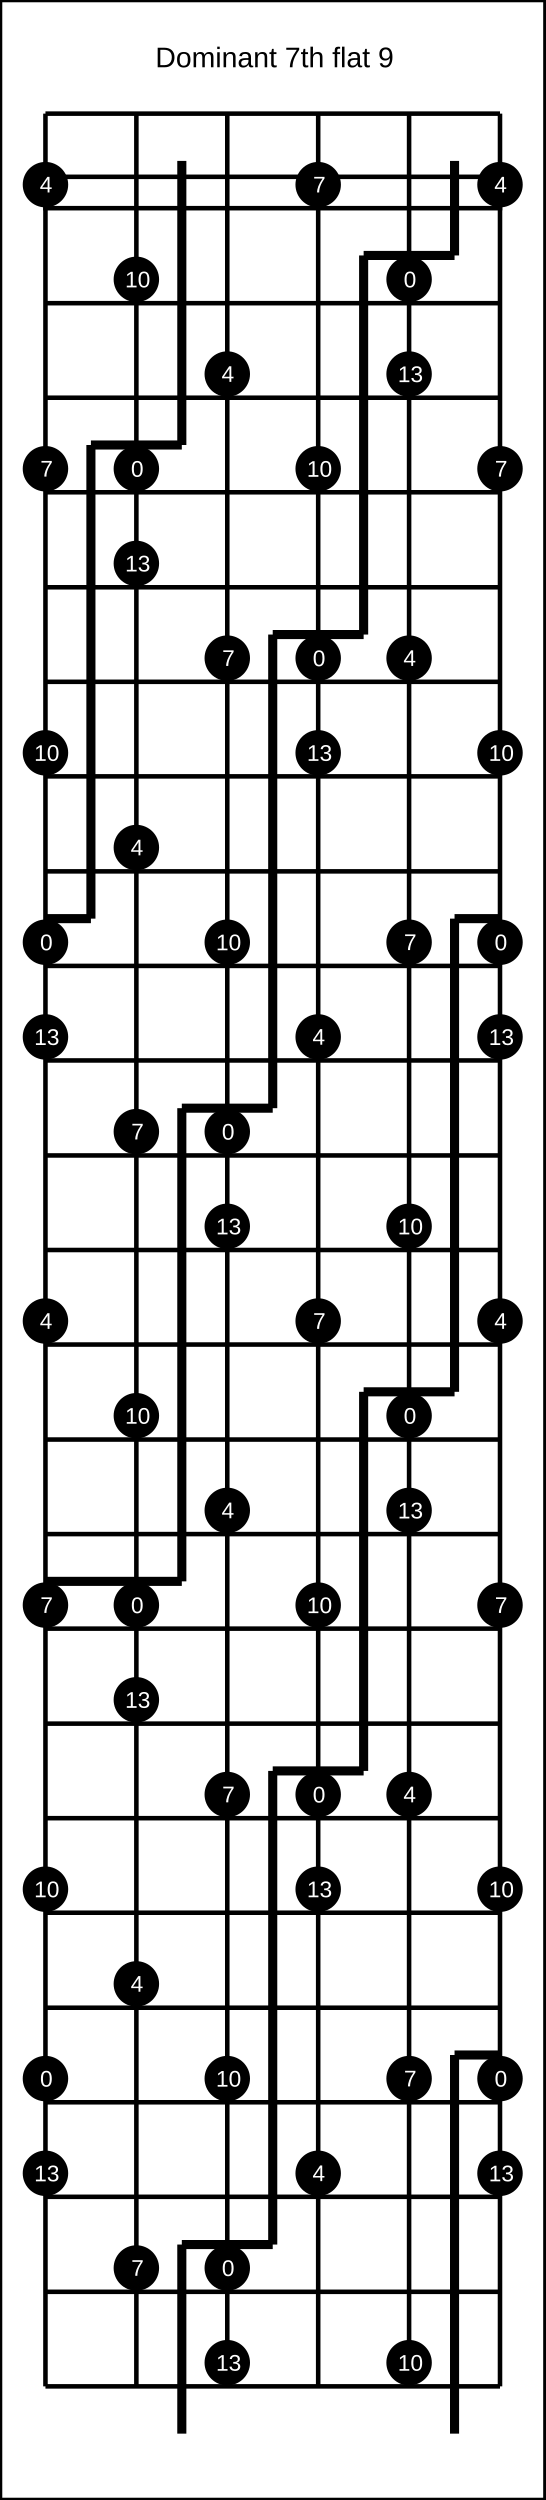
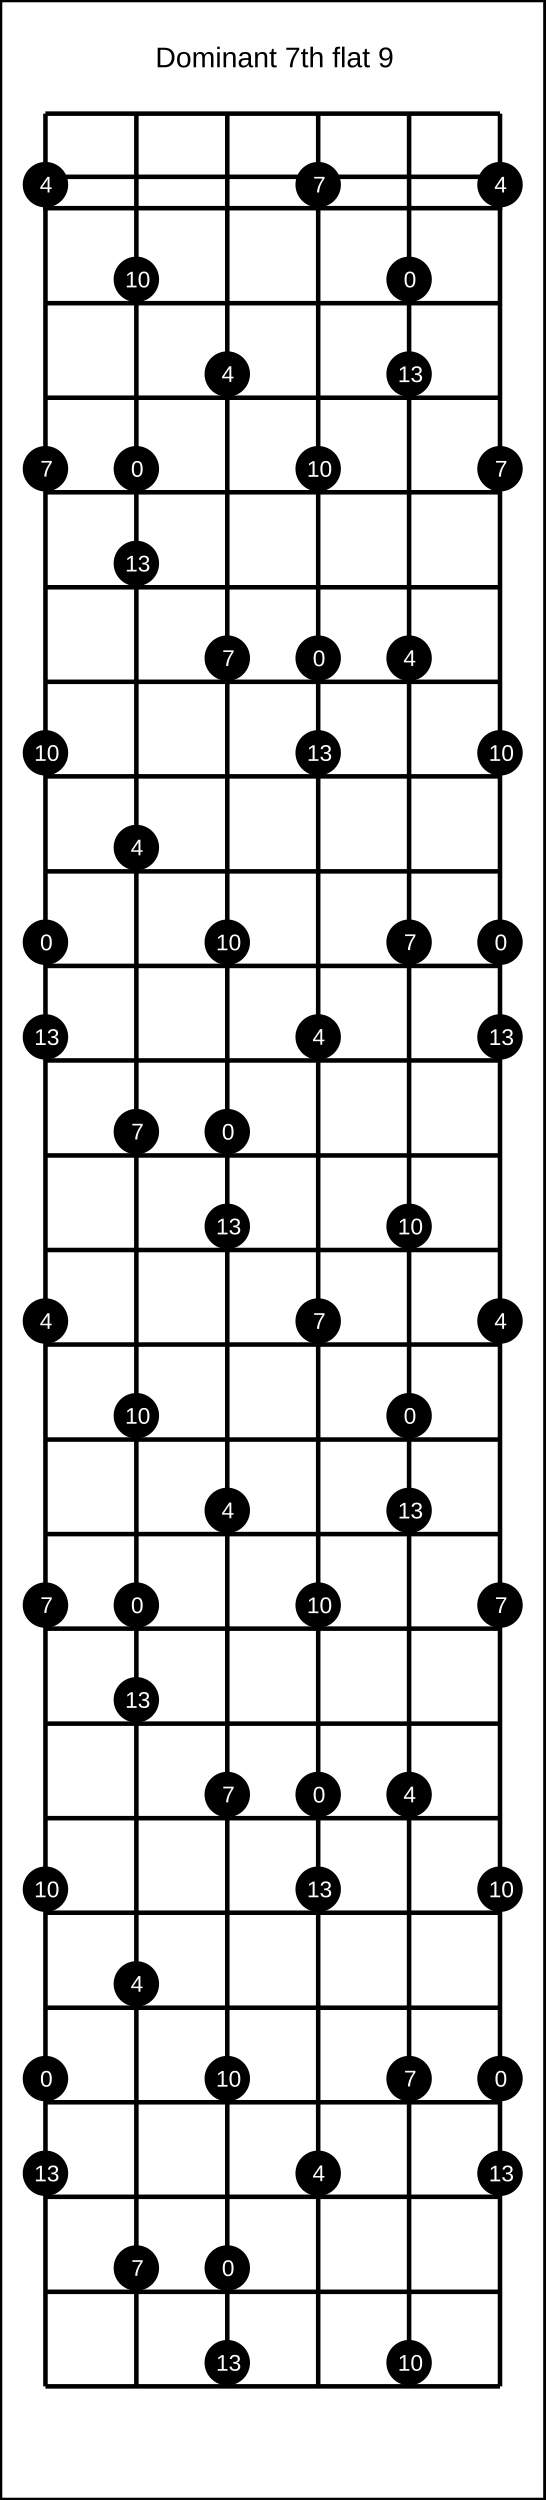
<svg xmlns="http://www.w3.org/2000/svg" xmlns:xlink="http://www.w3.org/1999/xlink" width="240pt" height="1100pt" viewBox="0 0 240 1100" version="1.1">
  <defs>
    <g>
      <symbol overflow="visible" id="glyph0-0">
        <path style="stroke:none;" d="M 1.25 -8.594 L 8.125 -8.594 L 8.125 0 L 1.25 0 Z M 1.719 -8.141 L 1.719 -0.469 L 7.656 -0.469 L 7.656 -8.141 Z M 1.719 -8.141 " />
      </symbol>
      <symbol overflow="visible" id="glyph0-1">
        <path style="stroke:none;" d="M 8.422 -4.391 C 8.422 -3.504 8.25 -2.727 7.906 -2.062 C 7.562 -1.395 7.07 -0.883 6.438 -0.531 C 5.801 -0.176 5.066 0 4.234 0 L 1.031 0 L 1.031 -8.594 L 3.875 -8.594 C 5.332 -8.594 6.453 -8.227 7.234 -7.5 C 8.023 -6.77 8.422 -5.734 8.422 -4.391 Z M 7.25 -4.391 C 7.25 -5.453 6.957 -6.266 6.375 -6.828 C 5.789 -7.391 4.945 -7.672 3.844 -7.672 L 2.188 -7.672 L 2.188 -0.938 L 4.109 -0.938 C 4.734 -0.938 5.285 -1.07 5.766 -1.344 C 6.242 -1.625 6.609 -2.023 6.859 -2.547 C 7.117 -3.066 7.25 -3.68 7.25 -4.391 Z M 7.25 -4.391 " />
      </symbol>
      <symbol overflow="visible" id="glyph0-2">
        <path style="stroke:none;" d="M 6.422 -3.312 C 6.422 -2.156 6.164 -1.289 5.656 -0.719 C 5.156 -0.156 4.422 0.125 3.453 0.125 C 2.484 0.125 1.754 -0.164 1.266 -0.75 C 0.773 -1.344 0.531 -2.195 0.531 -3.312 C 0.531 -5.582 1.516 -6.719 3.484 -6.719 C 4.492 -6.719 5.234 -6.441 5.703 -5.891 C 6.18 -5.336 6.422 -4.477 6.422 -3.312 Z M 5.281 -3.312 C 5.281 -4.219 5.145 -4.879 4.875 -5.297 C 4.602 -5.711 4.145 -5.922 3.5 -5.922 C 2.863 -5.922 2.398 -5.707 2.109 -5.281 C 1.816 -4.863 1.672 -4.207 1.672 -3.312 C 1.672 -2.438 1.812 -1.781 2.094 -1.344 C 2.383 -0.906 2.832 -0.688 3.438 -0.688 C 4.094 -0.688 4.562 -0.895 4.844 -1.312 C 5.133 -1.738 5.281 -2.406 5.281 -3.312 Z M 5.281 -3.312 " />
      </symbol>
      <symbol overflow="visible" id="glyph0-3">
        <path style="stroke:none;" d="M 4.688 0 L 4.688 -4.188 C 4.688 -4.82 4.598 -5.258 4.422 -5.5 C 4.242 -5.75 3.93 -5.875 3.484 -5.875 C 3.016 -5.875 2.641 -5.691 2.359 -5.328 C 2.086 -4.973 1.953 -4.473 1.953 -3.828 L 1.953 0 L 0.859 0 L 0.859 -5.188 C 0.859 -5.957 0.848 -6.43 0.828 -6.609 L 1.875 -6.609 C 1.875 -6.586 1.875 -6.531 1.875 -6.438 C 1.883 -6.352 1.891 -6.25 1.891 -6.125 C 1.898 -6.008 1.91 -5.789 1.922 -5.469 L 1.938 -5.469 C 2.164 -5.938 2.43 -6.258 2.734 -6.438 C 3.047 -6.625 3.422 -6.719 3.859 -6.719 C 4.359 -6.719 4.754 -6.617 5.047 -6.422 C 5.336 -6.223 5.539 -5.906 5.656 -5.469 L 5.672 -5.469 C 5.898 -5.914 6.176 -6.234 6.5 -6.422 C 6.82 -6.617 7.211 -6.719 7.672 -6.719 C 8.336 -6.719 8.82 -6.535 9.125 -6.172 C 9.438 -5.816 9.594 -5.227 9.594 -4.406 L 9.594 0 L 8.5 0 L 8.5 -4.188 C 8.5 -4.82 8.41 -5.258 8.234 -5.5 C 8.066 -5.75 7.754 -5.875 7.297 -5.875 C 6.816 -5.875 6.441 -5.695 6.172 -5.344 C 5.91 -4.988 5.781 -4.484 5.781 -3.828 L 5.781 0 Z M 4.688 0 " />
      </symbol>
      <symbol overflow="visible" id="glyph0-4">
        <path style="stroke:none;" d="M 0.844 -8.016 L 0.844 -9.062 L 1.938 -9.062 L 1.938 -8.016 Z M 0.844 0 L 0.844 -6.609 L 1.938 -6.609 L 1.938 0 Z M 0.844 0 " />
      </symbol>
      <symbol overflow="visible" id="glyph0-5">
        <path style="stroke:none;" d="M 5.031 0 L 5.031 -4.188 C 5.031 -4.625 4.988 -4.961 4.906 -5.203 C 4.82 -5.441 4.688 -5.613 4.5 -5.719 C 4.312 -5.82 4.035 -5.875 3.672 -5.875 C 3.141 -5.875 2.723 -5.691 2.422 -5.328 C 2.117 -4.973 1.969 -4.473 1.969 -3.828 L 1.969 0 L 0.859 0 L 0.859 -5.188 C 0.859 -5.957 0.848 -6.43 0.828 -6.609 L 1.875 -6.609 C 1.875 -6.586 1.875 -6.531 1.875 -6.438 C 1.883 -6.352 1.891 -6.25 1.891 -6.125 C 1.898 -6.008 1.91 -5.789 1.922 -5.469 L 1.938 -5.469 C 2.188 -5.926 2.477 -6.25 2.812 -6.438 C 3.145 -6.625 3.555 -6.719 4.047 -6.719 C 4.773 -6.719 5.305 -6.535 5.641 -6.172 C 5.973 -5.816 6.141 -5.227 6.141 -4.406 L 6.141 0 Z M 5.031 0 " />
      </symbol>
      <symbol overflow="visible" id="glyph0-6">
        <path style="stroke:none;" d="M 2.531 0.125 C 1.863 0.125 1.363 -0.047 1.031 -0.391 C 0.695 -0.742 0.531 -1.227 0.531 -1.844 C 0.531 -2.531 0.754 -3.055 1.203 -3.422 C 1.648 -3.785 2.375 -3.977 3.375 -4 L 4.859 -4.031 L 4.859 -4.391 C 4.859 -4.922 4.742 -5.301 4.516 -5.531 C 4.297 -5.77 3.941 -5.891 3.453 -5.891 C 2.953 -5.891 2.586 -5.805 2.359 -5.641 C 2.141 -5.473 2.008 -5.207 1.969 -4.844 L 0.828 -4.938 C 1.016 -6.125 1.895 -6.719 3.469 -6.719 C 4.301 -6.719 4.926 -6.523 5.344 -6.141 C 5.758 -5.766 5.969 -5.219 5.969 -4.5 L 5.969 -1.656 C 5.969 -1.332 6.008 -1.086 6.094 -0.922 C 6.188 -0.754 6.352 -0.672 6.594 -0.672 C 6.695 -0.672 6.816 -0.688 6.953 -0.719 L 6.953 -0.031 C 6.672 0.031 6.391 0.062 6.109 0.062 C 5.703 0.062 5.406 -0.039 5.219 -0.25 C 5.031 -0.469 4.926 -0.805 4.906 -1.266 L 4.859 -1.266 C 4.578 -0.754 4.25 -0.395 3.875 -0.188 C 3.508 0.02 3.062 0.125 2.531 0.125 Z M 2.781 -0.703 C 3.176 -0.703 3.531 -0.789 3.844 -0.969 C 4.164 -1.156 4.414 -1.406 4.594 -1.719 C 4.77 -2.039 4.859 -2.375 4.859 -2.719 L 4.859 -3.266 L 3.656 -3.234 C 3.145 -3.223 2.754 -3.172 2.484 -3.078 C 2.223 -2.984 2.02 -2.832 1.875 -2.625 C 1.727 -2.414 1.656 -2.148 1.656 -1.828 C 1.656 -1.461 1.75 -1.18 1.938 -0.984 C 2.133 -0.797 2.414 -0.703 2.781 -0.703 Z M 2.781 -0.703 " />
      </symbol>
      <symbol overflow="visible" id="glyph0-7">
        <path style="stroke:none;" d="M 3.375 -0.047 C 3.02 0.047 2.648 0.094 2.266 0.094 C 1.391 0.094 0.953 -0.398 0.953 -1.391 L 0.953 -5.797 L 0.188 -5.797 L 0.188 -6.609 L 1 -6.609 L 1.312 -8.078 L 2.047 -8.078 L 2.047 -6.609 L 3.266 -6.609 L 3.266 -5.797 L 2.047 -5.797 L 2.047 -1.641 C 2.047 -1.316 2.098 -1.094 2.203 -0.969 C 2.305 -0.844 2.488 -0.781 2.75 -0.781 C 2.895 -0.781 3.102 -0.805 3.375 -0.859 Z M 3.375 -0.047 " />
      </symbol>
      <symbol overflow="visible" id="glyph0-8">
        <path style="stroke:none;" d="" />
      </symbol>
      <symbol overflow="visible" id="glyph0-9">
        <path style="stroke:none;" d="M 6.328 -7.703 C 5.441 -6.359 4.816 -5.305 4.453 -4.547 C 4.098 -3.785 3.828 -3.035 3.641 -2.297 C 3.461 -1.555 3.375 -0.789 3.375 0 L 2.234 0 C 2.234 -1.094 2.461 -2.25 2.922 -3.469 C 3.391 -4.688 4.172 -6.086 5.266 -7.672 L 0.641 -7.672 L 0.641 -8.594 L 6.328 -8.594 Z M 6.328 -7.703 " />
      </symbol>
      <symbol overflow="visible" id="glyph0-10">
        <path style="stroke:none;" d="M 1.938 -5.469 C 2.164 -5.906 2.445 -6.223 2.781 -6.422 C 3.113 -6.617 3.535 -6.719 4.047 -6.719 C 4.766 -6.719 5.289 -6.539 5.625 -6.188 C 5.969 -5.832 6.141 -5.238 6.141 -4.406 L 6.141 0 L 5.031 0 L 5.031 -4.188 C 5.031 -4.656 4.988 -5 4.906 -5.219 C 4.82 -5.445 4.68 -5.613 4.484 -5.719 C 4.285 -5.82 4.016 -5.875 3.672 -5.875 C 3.16 -5.875 2.75 -5.691 2.438 -5.328 C 2.125 -4.973 1.969 -4.492 1.969 -3.891 L 1.969 0 L 0.859 0 L 0.859 -9.062 L 1.969 -9.062 L 1.969 -6.703 C 1.969 -6.453 1.957 -6.191 1.938 -5.922 C 1.926 -5.66 1.922 -5.508 1.922 -5.469 Z M 1.938 -5.469 " />
      </symbol>
      <symbol overflow="visible" id="glyph0-11">
        <path style="stroke:none;" d="M 2.203 -5.797 L 2.203 0 L 1.109 0 L 1.109 -5.797 L 0.172 -5.797 L 0.172 -6.609 L 1.109 -6.609 L 1.109 -7.344 C 1.109 -7.945 1.238 -8.379 1.5 -8.641 C 1.758 -8.91 2.164 -9.047 2.719 -9.047 C 3.02 -9.047 3.273 -9.02 3.484 -8.969 L 3.484 -8.141 C 3.305 -8.172 3.145 -8.188 3 -8.188 C 2.719 -8.188 2.516 -8.113 2.391 -7.969 C 2.266 -7.82 2.203 -7.566 2.203 -7.203 L 2.203 -6.609 L 3.484 -6.609 L 3.484 -5.797 Z M 2.203 -5.797 " />
      </symbol>
      <symbol overflow="visible" id="glyph0-12">
        <path style="stroke:none;" d="M 0.844 0 L 0.844 -9.062 L 1.938 -9.062 L 1.938 0 Z M 0.844 0 " />
      </symbol>
      <symbol overflow="visible" id="glyph0-13">
        <path style="stroke:none;" d="M 6.359 -4.469 C 6.359 -3 6.086 -1.863 5.547 -1.062 C 5.016 -0.27 4.25 0.125 3.25 0.125 C 2.57 0.125 2.031 -0.016 1.625 -0.297 C 1.227 -0.578 0.941 -1.035 0.766 -1.672 L 1.812 -1.844 C 2.031 -1.125 2.516 -0.766 3.266 -0.766 C 3.898 -0.766 4.391 -1.055 4.734 -1.641 C 5.078 -2.223 5.258 -3.062 5.281 -4.156 C 5.113 -3.781 4.832 -3.484 4.438 -3.266 C 4.039 -3.047 3.609 -2.938 3.141 -2.938 C 2.367 -2.938 1.75 -3.195 1.281 -3.719 C 0.82 -4.25 0.594 -4.953 0.594 -5.828 C 0.594 -6.734 0.844 -7.441 1.344 -7.953 C 1.844 -8.473 2.547 -8.734 3.453 -8.734 C 4.41 -8.734 5.133 -8.379 5.625 -7.672 C 6.113 -6.961 6.359 -5.895 6.359 -4.469 Z M 5.156 -5.531 C 5.156 -6.227 5 -6.785 4.688 -7.203 C 4.375 -7.629 3.945 -7.844 3.406 -7.844 C 2.883 -7.844 2.469 -7.66 2.156 -7.297 C 1.852 -6.93 1.703 -6.441 1.703 -5.828 C 1.703 -5.203 1.852 -4.707 2.156 -4.344 C 2.469 -3.977 2.883 -3.797 3.406 -3.797 C 3.719 -3.797 4.008 -3.867 4.281 -4.016 C 4.551 -4.16 4.766 -4.363 4.922 -4.625 C 5.078 -4.895 5.156 -5.195 5.156 -5.531 Z M 5.156 -5.531 " />
      </symbol>
      <symbol overflow="visible" id="glyph1-0">
        <path style="stroke:none;" d="M 1 -6.875 L 6.5 -6.875 L 6.5 0 L 1 0 Z M 1.375 -6.516 L 1.375 -0.375 L 6.125 -0.375 L 6.125 -6.516 Z M 1.375 -6.516 " />
      </symbol>
      <symbol overflow="visible" id="glyph1-1">
        <path style="stroke:none;" d="M 5.172 -3.438 C 5.172 -2.289 4.969 -1.414 4.562 -0.812 C 4.156 -0.207 3.555 0.094 2.766 0.094 C 1.973 0.094 1.379 -0.203 0.984 -0.797 C 0.586 -1.398 0.391 -2.281 0.391 -3.438 C 0.391 -4.625 0.582 -5.508 0.969 -6.094 C 1.352 -6.688 1.961 -6.984 2.797 -6.984 C 3.609 -6.984 4.207 -6.688 4.594 -6.094 C 4.977 -5.5 5.172 -4.613 5.172 -3.438 Z M 4.281 -3.438 C 4.281 -4.438 4.164 -5.156 3.938 -5.594 C 3.707 -6.039 3.328 -6.266 2.797 -6.266 C 2.254 -6.266 1.863 -6.047 1.625 -5.609 C 1.395 -5.172 1.281 -4.445 1.281 -3.438 C 1.281 -2.469 1.398 -1.754 1.641 -1.297 C 1.879 -0.848 2.258 -0.625 2.781 -0.625 C 3.301 -0.625 3.68 -0.852 3.922 -1.312 C 4.16 -1.77 4.281 -2.477 4.281 -3.438 Z M 4.281 -3.438 " />
      </symbol>
      <symbol overflow="visible" id="glyph1-2">
        <path style="stroke:none;" d="M 4.297 -1.562 L 4.297 0 L 3.469 0 L 3.469 -1.562 L 0.234 -1.562 L 0.234 -2.234 L 3.375 -6.875 L 4.297 -6.875 L 4.297 -2.25 L 5.266 -2.25 L 5.266 -1.562 Z M 3.469 -5.891 C 3.469 -5.867 3.422 -5.781 3.328 -5.625 C 3.242 -5.477 3.18 -5.375 3.141 -5.312 L 1.375 -2.703 L 1.125 -2.344 L 1.047 -2.25 L 3.469 -2.25 Z M 3.469 -5.891 " />
      </symbol>
      <symbol overflow="visible" id="glyph1-3">
        <path style="stroke:none;" d="M 5.062 -6.172 C 4.352 -5.098 3.852 -4.254 3.562 -3.641 C 3.281 -3.035 3.066 -2.438 2.922 -1.844 C 2.773 -1.25 2.703 -0.633 2.703 0 L 1.781 0 C 1.781 -0.875 1.969 -1.797 2.344 -2.766 C 2.719 -3.742 3.336 -4.867 4.203 -6.141 L 0.516 -6.141 L 0.516 -6.875 L 5.062 -6.875 Z M 5.062 -6.172 " />
      </symbol>
      <symbol overflow="visible" id="glyph1-4">
        <path style="stroke:none;" d="M 0.766 0 L 0.766 -0.75 L 2.516 -0.75 L 2.516 -6.047 L 0.969 -4.938 L 0.969 -5.766 L 2.594 -6.875 L 3.406 -6.875 L 3.406 -0.75 L 5.078 -0.75 L 5.078 0 Z M 0.766 0 " />
      </symbol>
      <symbol overflow="visible" id="glyph1-5">
        <path style="stroke:none;" d="M 5.125 -1.906 C 5.125 -1.27 4.922 -0.773 4.516 -0.422 C 4.109 -0.078 3.531 0.094 2.781 0.094 C 2.094 0.094 1.539 -0.062 1.125 -0.375 C 0.707 -0.688 0.457 -1.148 0.375 -1.766 L 1.297 -1.844 C 1.41 -1.031 1.906 -0.625 2.781 -0.625 C 3.227 -0.625 3.578 -0.734 3.828 -0.953 C 4.078 -1.172 4.203 -1.492 4.203 -1.922 C 4.203 -2.297 4.055 -2.586 3.766 -2.797 C 3.484 -3.016 3.07 -3.125 2.531 -3.125 L 2.031 -3.125 L 2.031 -3.875 L 2.516 -3.875 C 2.992 -3.875 3.363 -3.977 3.625 -4.188 C 3.895 -4.406 4.031 -4.695 4.031 -5.062 C 4.031 -5.438 3.922 -5.727 3.703 -5.938 C 3.484 -6.156 3.16 -6.266 2.734 -6.266 C 2.348 -6.266 2.035 -6.164 1.797 -5.969 C 1.555 -5.77 1.414 -5.488 1.375 -5.125 L 0.5 -5.188 C 0.562 -5.75 0.789 -6.188 1.188 -6.5 C 1.594 -6.82 2.113 -6.984 2.75 -6.984 C 3.438 -6.984 3.973 -6.82 4.359 -6.5 C 4.742 -6.176 4.938 -5.727 4.938 -5.156 C 4.938 -4.719 4.812 -4.359 4.562 -4.078 C 4.312 -3.805 3.953 -3.625 3.484 -3.531 L 3.484 -3.516 C 4.004 -3.453 4.406 -3.273 4.688 -2.984 C 4.977 -2.703 5.125 -2.344 5.125 -1.906 Z M 5.125 -1.906 " />
      </symbol>
    </g>
  </defs>
-   <g id="surface76">
+   <g id="surface91">
    <path style="fill:none;stroke-width:0.01;stroke-linecap:butt;stroke-linejoin:miter;stroke:rgb(0%,0%,0%);stroke-opacity:1;stroke-miterlimit:10;" d="M 0 0 L 1.2 0 L 1.2 5.5 L 0 5.5 Z M 0 0 " transform="matrix(200,0,0,200,0,0)" />
    <g style="fill:rgb(0%,0%,0%);fill-opacity:1;">
      <use xlink:href="#glyph0-1" x="68.348" y="29.59" />
      <use xlink:href="#glyph0-2" x="77.375" y="29.59" />
      <use xlink:href="#glyph0-3" x="84.327" y="29.59" />
      <use xlink:href="#glyph0-4" x="94.739" y="29.59" />
      <use xlink:href="#glyph0-5" x="97.516" y="29.59" />
      <use xlink:href="#glyph0-6" x="104.468" y="29.59" />
      <use xlink:href="#glyph0-5" x="111.42" y="29.59" />
      <use xlink:href="#glyph0-7" x="118.372" y="29.59" />
      <use xlink:href="#glyph0-8" x="121.845" y="29.59" />
      <use xlink:href="#glyph0-9" x="125.318" y="29.59" />
      <use xlink:href="#glyph0-7" x="132.27" y="29.59" />
      <use xlink:href="#glyph0-10" x="135.743" y="29.59" />
      <use xlink:href="#glyph0-8" x="142.695" y="29.59" />
      <use xlink:href="#glyph0-11" x="146.167" y="29.59" />
      <use xlink:href="#glyph0-12" x="149.64" y="29.59" />
      <use xlink:href="#glyph0-6" x="152.417" y="29.59" />
      <use xlink:href="#glyph0-7" x="159.369" y="29.59" />
      <use xlink:href="#glyph0-8" x="162.842" y="29.59" />
      <use xlink:href="#glyph0-13" x="166.315" y="29.59" />
    </g>
    <path style="fill:none;stroke-width:0.01;stroke-linecap:butt;stroke-linejoin:miter;stroke:rgb(100%,100%,100%);stroke-opacity:1;stroke-miterlimit:10;" d="M 0 0 L 1 0 L 1 5 L 0 5 Z M 0 0 " transform="matrix(200,0,0,200,20,50)" />
    <path style="fill:none;stroke-width:0.01;stroke-linecap:butt;stroke-linejoin:miter;stroke:rgb(0%,0%,0%);stroke-opacity:1;stroke-miterlimit:10;" d="M 0 0.139 L 1 0.139 L 1 0.208 L 0 0.208 Z M 0 0 L 1 0 M 0 0.208 L 1 0.208 M 0 0.417 L 1 0.417 M 0 0.625 L 1 0.625 M 0 0.833 L 1 0.833 M 0 1.042 L 1 1.042 M 0 1.25 L 1 1.25 M 0 1.458 L 1 1.458 M 0 1.667 L 1 1.667 M 0 1.875 L 1 1.875 M 0 2.083 L 1 2.083 M 0 2.292 L 1 2.292 M 0 2.5 L 1 2.5 M 0 2.708 L 1 2.708 M 0 2.917 L 1 2.917 M 0 3.125 L 1 3.125 M 0 3.333 L 1 3.333 M 0 3.542 L 1 3.542 M 0 3.75 L 1 3.75 M 0 3.958 L 1 3.958 M 0 4.167 L 1 4.167 M 0 4.375 L 1 4.375 M 0 4.583 L 1 4.583 M 0 4.792 L 1 4.792 M 0 5 L 1 5 " transform="matrix(200,0,0,200,20,50)" />
    <path style="fill:none;stroke-width:0.01;stroke-linecap:butt;stroke-linejoin:miter;stroke:rgb(0%,0%,0%);stroke-opacity:1;stroke-miterlimit:10;" d="M 0 0 L 0 5 M 0.2 0 L 0.2 5 M 0.4 0 L 0.4 5 M 0.6 0 L 0.6 5 M 0.8 0 L 0.8 5 M 1 0 L 1 5 " transform="matrix(200,0,0,200,20,50)" />
-     <path style="fill:none;stroke-width:0.02;stroke-linecap:butt;stroke-linejoin:miter;stroke:rgb(0%,0%,0%);stroke-opacity:1;stroke-miterlimit:10;" d="M 0.3 0.104 L 0.3 0.312 M 0.3 0.312 L 0.3 0.521 M 0.3 0.521 L 0.3 0.729 M 0.3 0.729 L 0.1 0.729 M 0.1 0.729 L 0.1 0.938 M 0.1 0.938 L 0.1 1.146 M 0.1 1.146 L 0.1 1.354 M 0.1 1.354 L 0.1 1.562 M 0.1 1.562 L 0.1 1.771 M 0.1 1.771 L 0 1.771 M 0 1.771 " transform="matrix(200,0,0,200,20,50)" />
-     <path style="fill:none;stroke-width:0.02;stroke-linecap:butt;stroke-linejoin:miter;stroke:rgb(0%,0%,0%);stroke-opacity:1;stroke-miterlimit:10;" d="M 0.9 0.104 L 0.9 0.312 M 0.9 0.312 L 0.7 0.312 M 0.7 0.312 L 0.7 1.146 M 0.7 1.146 L 0.5 1.146 M 0.5 1.146 L 0.5 2.188 M 0.5 2.188 L 0.3 2.188 M 0.3 2.188 L 0.3 3.229 M 0.3 3.229 L 0.1 3.229 M 0.1 3.229 L 0 3.229 M 0 3.229 " transform="matrix(200,0,0,200,20,50)" />
-     <path style="fill:none;stroke-width:0.02;stroke-linecap:butt;stroke-linejoin:miter;stroke:rgb(0%,0%,0%);stroke-opacity:1;stroke-miterlimit:10;" d="M 1 1.771 L 0.9 1.771 M 0.9 1.771 L 0.9 2.812 M 0.9 2.812 L 0.7 2.812 M 0.7 2.812 L 0.7 3.646 M 0.7 3.646 L 0.5 3.646 M 0.5 3.646 L 0.5 4.688 M 0.5 4.688 L 0.3 4.688 M 0.3 4.688 L 0.3 5.104 M 0.3 5.104 " transform="matrix(200,0,0,200,20,50)" />
-     <path style="fill:none;stroke-width:0.02;stroke-linecap:butt;stroke-linejoin:miter;stroke:rgb(0%,0%,0%);stroke-opacity:1;stroke-miterlimit:10;" d="M 1 4.271 L 0.9 4.271 M 0.9 4.271 L 0.9 5.104 M 0.9 5.104 " transform="matrix(200,0,0,200,20,50)" />
    <path style=" stroke:none;fill-rule:nonzero;fill:rgb(0%,0%,0%);fill-opacity:1;" d="M 30 414.582 C 30 420.105 25.523 424.582 20 424.582 C 14.477 424.582 10 420.105 10 414.582 C 10 409.059 14.477 404.582 20 404.582 C 25.523 404.582 30 409.059 30 414.582 " />
    <g style="fill:rgb(100%,100%,100%);fill-opacity:1;">
      <use xlink:href="#glyph1-1" x="17.609" y="418.125" />
    </g>
    <path style=" stroke:none;fill-rule:nonzero;fill:rgb(0%,0%,0%);fill-opacity:1;" d="M 23.172 418.125 L 30 914.582 C 30 920.105 25.523 924.582 20 924.582 C 14.477 924.582 10 920.105 10 914.582 C 10 909.059 14.477 904.582 20 904.582 C 25.523 904.582 30 909.059 30 914.582 " />
    <g style="fill:rgb(100%,100%,100%);fill-opacity:1;">
      <use xlink:href="#glyph1-1" x="17.609" y="918.125" />
    </g>
    <path style=" stroke:none;fill-rule:nonzero;fill:rgb(0%,0%,0%);fill-opacity:1;" d="M 23.172 918.125 L 70 206.25 C 70 211.773 65.523 216.25 60 216.25 C 54.477 216.25 50 211.773 50 206.25 C 50 200.727 54.477 196.25 60 196.25 C 65.523 196.25 70 200.727 70 206.25 " />
    <g style="fill:rgb(100%,100%,100%);fill-opacity:1;">
      <use xlink:href="#glyph1-1" x="57.609" y="209.789" />
    </g>
    <path style=" stroke:none;fill-rule:nonzero;fill:rgb(0%,0%,0%);fill-opacity:1;" d="M 63.172 209.789 L 70 706.25 C 70 711.773 65.523 716.25 60 716.25 C 54.477 716.25 50 711.773 50 706.25 C 50 700.727 54.477 696.25 60 696.25 C 65.523 696.25 70 700.727 70 706.25 " />
    <g style="fill:rgb(100%,100%,100%);fill-opacity:1;">
      <use xlink:href="#glyph1-1" x="57.609" y="709.789" />
    </g>
    <path style=" stroke:none;fill-rule:nonzero;fill:rgb(0%,0%,0%);fill-opacity:1;" d="M 63.172 709.789 L 110 497.918 C 110 503.441 105.523 507.918 100 507.918 C 94.477 507.918 90 503.441 90 497.918 C 90 492.395 94.477 487.918 100 487.918 C 105.523 487.918 110 492.395 110 497.918 " />
    <g style="fill:rgb(100%,100%,100%);fill-opacity:1;">
      <use xlink:href="#glyph1-1" x="97.609" y="501.457" />
    </g>
    <path style=" stroke:none;fill-rule:nonzero;fill:rgb(0%,0%,0%);fill-opacity:1;" d="M 103.172 501.457 L 110 997.918 C 110 1003.441 105.523 1007.918 100 1007.918 C 94.477 1007.918 90 1003.441 90 997.918 C 90 992.395 94.477 987.918 100 987.918 C 105.523 987.918 110 992.395 110 997.918 " />
    <g style="fill:rgb(100%,100%,100%);fill-opacity:1;">
      <use xlink:href="#glyph1-1" x="97.609" y="1001.457" />
    </g>
    <path style=" stroke:none;fill-rule:nonzero;fill:rgb(0%,0%,0%);fill-opacity:1;" d="M 103.172 1001.457 L 150 289.582 C 150 295.105 145.523 299.582 140 299.582 C 134.477 299.582 130 295.105 130 289.582 C 130 284.059 134.477 279.582 140 279.582 C 145.523 279.582 150 284.059 150 289.582 " />
    <g style="fill:rgb(100%,100%,100%);fill-opacity:1;">
      <use xlink:href="#glyph1-1" x="137.609" y="293.125" />
    </g>
    <path style=" stroke:none;fill-rule:nonzero;fill:rgb(0%,0%,0%);fill-opacity:1;" d="M 143.172 293.125 L 150 789.582 C 150 795.105 145.523 799.582 140 799.582 C 134.477 799.582 130 795.105 130 789.582 C 130 784.059 134.477 779.582 140 779.582 C 145.523 779.582 150 784.059 150 789.582 " />
    <g style="fill:rgb(100%,100%,100%);fill-opacity:1;">
      <use xlink:href="#glyph1-1" x="137.609" y="793.125" />
    </g>
    <path style=" stroke:none;fill-rule:nonzero;fill:rgb(0%,0%,0%);fill-opacity:1;" d="M 143.172 793.125 L 190 122.918 C 190 128.441 185.523 132.918 180 132.918 C 174.477 132.918 170 128.441 170 122.918 C 170 117.395 174.477 112.918 180 112.918 C 185.523 112.918 190 117.395 190 122.918 " />
    <g style="fill:rgb(100%,100%,100%);fill-opacity:1;">
      <use xlink:href="#glyph1-1" x="177.609" y="126.457" />
    </g>
    <path style=" stroke:none;fill-rule:nonzero;fill:rgb(0%,0%,0%);fill-opacity:1;" d="M 183.172 126.457 L 190 622.918 C 190 628.441 185.523 632.918 180 632.918 C 174.477 632.918 170 628.441 170 622.918 C 170 617.395 174.477 612.918 180 612.918 C 185.523 612.918 190 617.395 190 622.918 " />
    <g style="fill:rgb(100%,100%,100%);fill-opacity:1;">
      <use xlink:href="#glyph1-1" x="177.609" y="626.457" />
    </g>
    <path style=" stroke:none;fill-rule:nonzero;fill:rgb(0%,0%,0%);fill-opacity:1;" d="M 183.172 626.457 L 230 414.582 C 230 420.105 225.523 424.582 220 424.582 C 214.477 424.582 210 420.105 210 414.582 C 210 409.059 214.477 404.582 220 404.582 C 225.523 404.582 230 409.059 230 414.582 " />
    <g style="fill:rgb(100%,100%,100%);fill-opacity:1;">
      <use xlink:href="#glyph1-1" x="217.609" y="418.125" />
    </g>
    <path style=" stroke:none;fill-rule:nonzero;fill:rgb(0%,0%,0%);fill-opacity:1;" d="M 223.172 418.125 L 230 914.582 C 230 920.105 225.523 924.582 220 924.582 C 214.477 924.582 210 920.105 210 914.582 C 210 909.059 214.477 904.582 220 904.582 C 225.523 904.582 230 909.059 230 914.582 " />
    <g style="fill:rgb(100%,100%,100%);fill-opacity:1;">
      <use xlink:href="#glyph1-1" x="217.609" y="918.125" />
    </g>
    <path style=" stroke:none;fill-rule:nonzero;fill:rgb(0%,0%,0%);fill-opacity:1;" d="M 223.172 918.125 L 30 81.25 C 30 86.773 25.523 91.25 20 91.25 C 14.477 91.25 10 86.773 10 81.25 C 10 75.727 14.477 71.25 20 71.25 C 25.523 71.25 30 75.727 30 81.25 " />
    <g style="fill:rgb(100%,100%,100%);fill-opacity:1;">
      <use xlink:href="#glyph1-2" x="17.48" y="84.691" />
    </g>
    <path style=" stroke:none;fill-rule:nonzero;fill:rgb(0%,0%,0%);fill-opacity:1;" d="M 23.043 84.691 L 30 581.25 C 30 586.773 25.523 591.25 20 591.25 C 14.477 591.25 10 586.773 10 581.25 C 10 575.727 14.477 571.25 20 571.25 C 25.523 571.25 30 575.727 30 581.25 " />
    <g style="fill:rgb(100%,100%,100%);fill-opacity:1;">
      <use xlink:href="#glyph1-2" x="17.48" y="584.691" />
    </g>
    <path style=" stroke:none;fill-rule:nonzero;fill:rgb(0%,0%,0%);fill-opacity:1;" d="M 23.043 584.691 L 70 372.918 C 70 378.441 65.523 382.918 60 382.918 C 54.477 382.918 50 378.441 50 372.918 C 50 367.395 54.477 362.918 60 362.918 C 65.523 362.918 70 367.395 70 372.918 " />
    <g style="fill:rgb(100%,100%,100%);fill-opacity:1;">
      <use xlink:href="#glyph1-2" x="57.48" y="376.355" />
    </g>
    <path style=" stroke:none;fill-rule:nonzero;fill:rgb(0%,0%,0%);fill-opacity:1;" d="M 63.043 376.355 L 70 872.918 C 70 878.441 65.523 882.918 60 882.918 C 54.477 882.918 50 878.441 50 872.918 C 50 867.395 54.477 862.918 60 862.918 C 65.523 862.918 70 867.395 70 872.918 " />
    <g style="fill:rgb(100%,100%,100%);fill-opacity:1;">
      <use xlink:href="#glyph1-2" x="57.48" y="876.355" />
    </g>
    <path style=" stroke:none;fill-rule:nonzero;fill:rgb(0%,0%,0%);fill-opacity:1;" d="M 63.043 876.355 L 110 164.582 C 110 170.105 105.523 174.582 100 174.582 C 94.477 174.582 90 170.105 90 164.582 C 90 159.059 94.477 154.582 100 154.582 C 105.523 154.582 110 159.059 110 164.582 " />
    <g style="fill:rgb(100%,100%,100%);fill-opacity:1;">
      <use xlink:href="#glyph1-2" x="97.48" y="168.023" />
    </g>
    <path style=" stroke:none;fill-rule:nonzero;fill:rgb(0%,0%,0%);fill-opacity:1;" d="M 103.043 168.023 L 110 664.582 C 110 670.105 105.523 674.582 100 674.582 C 94.477 674.582 90 670.105 90 664.582 C 90 659.059 94.477 654.582 100 654.582 C 105.523 654.582 110 659.059 110 664.582 " />
    <g style="fill:rgb(100%,100%,100%);fill-opacity:1;">
      <use xlink:href="#glyph1-2" x="97.48" y="668.023" />
    </g>
    <path style=" stroke:none;fill-rule:nonzero;fill:rgb(0%,0%,0%);fill-opacity:1;" d="M 103.043 668.023 L 150 456.25 C 150 461.773 145.523 466.25 140 466.25 C 134.477 466.25 130 461.773 130 456.25 C 130 450.727 134.477 446.25 140 446.25 C 145.523 446.25 150 450.727 150 456.25 " />
    <g style="fill:rgb(100%,100%,100%);fill-opacity:1;">
      <use xlink:href="#glyph1-2" x="137.48" y="459.691" />
    </g>
    <path style=" stroke:none;fill-rule:nonzero;fill:rgb(0%,0%,0%);fill-opacity:1;" d="M 143.043 459.691 L 150 956.25 C 150 961.773 145.523 966.25 140 966.25 C 134.477 966.25 130 961.773 130 956.25 C 130 950.727 134.477 946.25 140 946.25 C 145.523 946.25 150 950.727 150 956.25 " />
    <g style="fill:rgb(100%,100%,100%);fill-opacity:1;">
      <use xlink:href="#glyph1-2" x="137.48" y="959.691" />
    </g>
    <path style=" stroke:none;fill-rule:nonzero;fill:rgb(0%,0%,0%);fill-opacity:1;" d="M 143.043 959.691 L 190 289.582 C 190 295.105 185.523 299.582 180 299.582 C 174.477 299.582 170 295.105 170 289.582 C 170 284.059 174.477 279.582 180 279.582 C 185.523 279.582 190 284.059 190 289.582 " />
    <g style="fill:rgb(100%,100%,100%);fill-opacity:1;">
      <use xlink:href="#glyph1-2" x="177.48" y="293.023" />
    </g>
    <path style=" stroke:none;fill-rule:nonzero;fill:rgb(0%,0%,0%);fill-opacity:1;" d="M 183.043 293.023 L 190 789.582 C 190 795.105 185.523 799.582 180 799.582 C 174.477 799.582 170 795.105 170 789.582 C 170 784.059 174.477 779.582 180 779.582 C 185.523 779.582 190 784.059 190 789.582 " />
    <g style="fill:rgb(100%,100%,100%);fill-opacity:1;">
      <use xlink:href="#glyph1-2" x="177.48" y="793.023" />
    </g>
    <path style=" stroke:none;fill-rule:nonzero;fill:rgb(0%,0%,0%);fill-opacity:1;" d="M 183.043 793.023 L 230 81.25 C 230 86.773 225.523 91.25 220 91.25 C 214.477 91.25 210 86.773 210 81.25 C 210 75.727 214.477 71.25 220 71.25 C 225.523 71.25 230 75.727 230 81.25 " />
    <g style="fill:rgb(100%,100%,100%);fill-opacity:1;">
      <use xlink:href="#glyph1-2" x="217.48" y="84.691" />
    </g>
    <path style=" stroke:none;fill-rule:nonzero;fill:rgb(0%,0%,0%);fill-opacity:1;" d="M 223.043 84.691 L 230 581.25 C 230 586.773 225.523 591.25 220 591.25 C 214.477 591.25 210 586.773 210 581.25 C 210 575.727 214.477 571.25 220 571.25 C 225.523 571.25 230 575.727 230 581.25 " />
    <g style="fill:rgb(100%,100%,100%);fill-opacity:1;">
      <use xlink:href="#glyph1-2" x="217.48" y="584.691" />
    </g>
    <path style=" stroke:none;fill-rule:nonzero;fill:rgb(0%,0%,0%);fill-opacity:1;" d="M 223.043 584.691 L 30 206.25 C 30 211.773 25.523 216.25 20 216.25 C 14.477 216.25 10 211.773 10 206.25 C 10 200.727 14.477 196.25 20 196.25 C 25.523 196.25 30 200.727 30 206.25 " />
    <g style="fill:rgb(100%,100%,100%);fill-opacity:1;">
      <use xlink:href="#glyph1-3" x="17.727" y="209.691" />
    </g>
    <path style=" stroke:none;fill-rule:nonzero;fill:rgb(0%,0%,0%);fill-opacity:1;" d="M 23.289 209.691 L 30 706.25 C 30 711.773 25.523 716.25 20 716.25 C 14.477 716.25 10 711.773 10 706.25 C 10 700.727 14.477 696.25 20 696.25 C 25.523 696.25 30 700.727 30 706.25 " />
    <g style="fill:rgb(100%,100%,100%);fill-opacity:1;">
      <use xlink:href="#glyph1-3" x="17.727" y="709.691" />
    </g>
    <path style=" stroke:none;fill-rule:nonzero;fill:rgb(0%,0%,0%);fill-opacity:1;" d="M 23.289 709.691 L 70 497.918 C 70 503.441 65.523 507.918 60 507.918 C 54.477 507.918 50 503.441 50 497.918 C 50 492.395 54.477 487.918 60 487.918 C 65.523 487.918 70 492.395 70 497.918 " />
    <g style="fill:rgb(100%,100%,100%);fill-opacity:1;">
      <use xlink:href="#glyph1-3" x="57.727" y="501.355" />
    </g>
    <path style=" stroke:none;fill-rule:nonzero;fill:rgb(0%,0%,0%);fill-opacity:1;" d="M 63.289 501.355 L 70 997.918 C 70 1003.441 65.523 1007.918 60 1007.918 C 54.477 1007.918 50 1003.441 50 997.918 C 50 992.395 54.477 987.918 60 987.918 C 65.523 987.918 70 992.395 70 997.918 " />
    <g style="fill:rgb(100%,100%,100%);fill-opacity:1;">
      <use xlink:href="#glyph1-3" x="57.727" y="1001.355" />
    </g>
    <path style=" stroke:none;fill-rule:nonzero;fill:rgb(0%,0%,0%);fill-opacity:1;" d="M 63.289 1001.355 L 110 289.582 C 110 295.105 105.523 299.582 100 299.582 C 94.477 299.582 90 295.105 90 289.582 C 90 284.059 94.477 279.582 100 279.582 C 105.523 279.582 110 284.059 110 289.582 " />
    <g style="fill:rgb(100%,100%,100%);fill-opacity:1;">
      <use xlink:href="#glyph1-3" x="97.727" y="293.023" />
    </g>
    <path style=" stroke:none;fill-rule:nonzero;fill:rgb(0%,0%,0%);fill-opacity:1;" d="M 103.289 293.023 L 110 789.582 C 110 795.105 105.523 799.582 100 799.582 C 94.477 799.582 90 795.105 90 789.582 C 90 784.059 94.477 779.582 100 779.582 C 105.523 779.582 110 784.059 110 789.582 " />
    <g style="fill:rgb(100%,100%,100%);fill-opacity:1;">
      <use xlink:href="#glyph1-3" x="97.727" y="793.023" />
    </g>
    <path style=" stroke:none;fill-rule:nonzero;fill:rgb(0%,0%,0%);fill-opacity:1;" d="M 103.289 793.023 L 150 81.25 C 150 86.773 145.523 91.25 140 91.25 C 134.477 91.25 130 86.773 130 81.25 C 130 75.727 134.477 71.25 140 71.25 C 145.523 71.25 150 75.727 150 81.25 " />
    <g style="fill:rgb(100%,100%,100%);fill-opacity:1;">
      <use xlink:href="#glyph1-3" x="137.727" y="84.691" />
    </g>
    <path style=" stroke:none;fill-rule:nonzero;fill:rgb(0%,0%,0%);fill-opacity:1;" d="M 143.289 84.691 L 150 581.25 C 150 586.773 145.523 591.25 140 591.25 C 134.477 591.25 130 586.773 130 581.25 C 130 575.727 134.477 571.25 140 571.25 C 145.523 571.25 150 575.727 150 581.25 " />
    <g style="fill:rgb(100%,100%,100%);fill-opacity:1;">
      <use xlink:href="#glyph1-3" x="137.727" y="584.691" />
    </g>
    <path style=" stroke:none;fill-rule:nonzero;fill:rgb(0%,0%,0%);fill-opacity:1;" d="M 143.289 584.691 L 190 414.582 C 190 420.105 185.523 424.582 180 424.582 C 174.477 424.582 170 420.105 170 414.582 C 170 409.059 174.477 404.582 180 404.582 C 185.523 404.582 190 409.059 190 414.582 " />
    <g style="fill:rgb(100%,100%,100%);fill-opacity:1;">
      <use xlink:href="#glyph1-3" x="177.727" y="418.023" />
    </g>
    <path style=" stroke:none;fill-rule:nonzero;fill:rgb(0%,0%,0%);fill-opacity:1;" d="M 183.289 418.023 L 190 914.582 C 190 920.105 185.523 924.582 180 924.582 C 174.477 924.582 170 920.105 170 914.582 C 170 909.059 174.477 904.582 180 904.582 C 185.523 904.582 190 909.059 190 914.582 " />
    <g style="fill:rgb(100%,100%,100%);fill-opacity:1;">
      <use xlink:href="#glyph1-3" x="177.727" y="918.023" />
    </g>
    <path style=" stroke:none;fill-rule:nonzero;fill:rgb(0%,0%,0%);fill-opacity:1;" d="M 183.289 918.023 L 230 206.25 C 230 211.773 225.523 216.25 220 216.25 C 214.477 216.25 210 211.773 210 206.25 C 210 200.727 214.477 196.25 220 196.25 C 225.523 196.25 230 200.727 230 206.25 " />
    <g style="fill:rgb(100%,100%,100%);fill-opacity:1;">
      <use xlink:href="#glyph1-3" x="217.727" y="209.691" />
    </g>
    <path style=" stroke:none;fill-rule:nonzero;fill:rgb(0%,0%,0%);fill-opacity:1;" d="M 223.289 209.691 L 230 706.25 C 230 711.773 225.523 716.25 220 716.25 C 214.477 716.25 210 711.773 210 706.25 C 210 700.727 214.477 696.25 220 696.25 C 225.523 696.25 230 700.727 230 706.25 " />
    <g style="fill:rgb(100%,100%,100%);fill-opacity:1;">
      <use xlink:href="#glyph1-3" x="217.727" y="709.691" />
    </g>
    <path style=" stroke:none;fill-rule:nonzero;fill:rgb(0%,0%,0%);fill-opacity:1;" d="M 223.289 709.691 L 30 331.25 C 30 336.773 25.523 341.25 20 341.25 C 14.477 341.25 10 336.773 10 331.25 C 10 325.727 14.477 321.25 20 321.25 C 25.523 321.25 30 325.727 30 331.25 " />
    <g style="fill:rgb(100%,100%,100%);fill-opacity:1;">
      <use xlink:href="#glyph1-4" x="15.016" y="334.789" />
      <use xlink:href="#glyph1-1" x="20.577" y="334.789" />
    </g>
    <path style=" stroke:none;fill-rule:nonzero;fill:rgb(0%,0%,0%);fill-opacity:1;" d="M 26.141 334.789 L 30 831.25 C 30 836.773 25.523 841.25 20 841.25 C 14.477 841.25 10 836.773 10 831.25 C 10 825.727 14.477 821.25 20 821.25 C 25.523 821.25 30 825.727 30 831.25 " />
    <g style="fill:rgb(100%,100%,100%);fill-opacity:1;">
      <use xlink:href="#glyph1-4" x="15.016" y="834.789" />
      <use xlink:href="#glyph1-1" x="20.577" y="834.789" />
    </g>
    <path style=" stroke:none;fill-rule:nonzero;fill:rgb(0%,0%,0%);fill-opacity:1;" d="M 26.141 834.789 L 70 122.918 C 70 128.441 65.523 132.918 60 132.918 C 54.477 132.918 50 128.441 50 122.918 C 50 117.395 54.477 112.918 60 112.918 C 65.523 112.918 70 117.395 70 122.918 " />
    <g style="fill:rgb(100%,100%,100%);fill-opacity:1;">
      <use xlink:href="#glyph1-4" x="55.016" y="126.457" />
      <use xlink:href="#glyph1-1" x="60.577" y="126.457" />
    </g>
    <path style=" stroke:none;fill-rule:nonzero;fill:rgb(0%,0%,0%);fill-opacity:1;" d="M 66.141 126.457 L 70 622.918 C 70 628.441 65.523 632.918 60 632.918 C 54.477 632.918 50 628.441 50 622.918 C 50 617.395 54.477 612.918 60 612.918 C 65.523 612.918 70 617.395 70 622.918 " />
    <g style="fill:rgb(100%,100%,100%);fill-opacity:1;">
      <use xlink:href="#glyph1-4" x="55.016" y="626.457" />
      <use xlink:href="#glyph1-1" x="60.577" y="626.457" />
    </g>
    <path style=" stroke:none;fill-rule:nonzero;fill:rgb(0%,0%,0%);fill-opacity:1;" d="M 66.141 626.457 L 110 414.582 C 110 420.105 105.523 424.582 100 424.582 C 94.477 424.582 90 420.105 90 414.582 C 90 409.059 94.477 404.582 100 404.582 C 105.523 404.582 110 409.059 110 414.582 " />
    <g style="fill:rgb(100%,100%,100%);fill-opacity:1;">
      <use xlink:href="#glyph1-4" x="95.016" y="418.125" />
      <use xlink:href="#glyph1-1" x="100.577" y="418.125" />
    </g>
    <path style=" stroke:none;fill-rule:nonzero;fill:rgb(0%,0%,0%);fill-opacity:1;" d="M 106.141 418.125 L 110 914.582 C 110 920.105 105.523 924.582 100 924.582 C 94.477 924.582 90 920.105 90 914.582 C 90 909.059 94.477 904.582 100 904.582 C 105.523 904.582 110 909.059 110 914.582 " />
    <g style="fill:rgb(100%,100%,100%);fill-opacity:1;">
      <use xlink:href="#glyph1-4" x="95.016" y="918.125" />
      <use xlink:href="#glyph1-1" x="100.577" y="918.125" />
    </g>
    <path style=" stroke:none;fill-rule:nonzero;fill:rgb(0%,0%,0%);fill-opacity:1;" d="M 106.141 918.125 L 150 206.25 C 150 211.773 145.523 216.25 140 216.25 C 134.477 216.25 130 211.773 130 206.25 C 130 200.727 134.477 196.25 140 196.25 C 145.523 196.25 150 200.727 150 206.25 " />
    <g style="fill:rgb(100%,100%,100%);fill-opacity:1;">
      <use xlink:href="#glyph1-4" x="135.016" y="209.789" />
      <use xlink:href="#glyph1-1" x="140.577" y="209.789" />
    </g>
    <path style=" stroke:none;fill-rule:nonzero;fill:rgb(0%,0%,0%);fill-opacity:1;" d="M 146.141 209.789 L 150 706.25 C 150 711.773 145.523 716.25 140 716.25 C 134.477 716.25 130 711.773 130 706.25 C 130 700.727 134.477 696.25 140 696.25 C 145.523 696.25 150 700.727 150 706.25 " />
    <g style="fill:rgb(100%,100%,100%);fill-opacity:1;">
      <use xlink:href="#glyph1-4" x="135.016" y="709.789" />
      <use xlink:href="#glyph1-1" x="140.577" y="709.789" />
    </g>
    <path style=" stroke:none;fill-rule:nonzero;fill:rgb(0%,0%,0%);fill-opacity:1;" d="M 146.141 709.789 L 190 539.582 C 190 545.105 185.523 549.582 180 549.582 C 174.477 549.582 170 545.105 170 539.582 C 170 534.059 174.477 529.582 180 529.582 C 185.523 529.582 190 534.059 190 539.582 " />
    <g style="fill:rgb(100%,100%,100%);fill-opacity:1;">
      <use xlink:href="#glyph1-4" x="175.016" y="543.125" />
      <use xlink:href="#glyph1-1" x="180.577" y="543.125" />
    </g>
    <path style=" stroke:none;fill-rule:nonzero;fill:rgb(0%,0%,0%);fill-opacity:1;" d="M 186.141 543.125 L 190 1039.582 C 190 1045.105 185.523 1049.582 180 1049.582 C 174.477 1049.582 170 1045.105 170 1039.582 C 170 1034.059 174.477 1029.582 180 1029.582 C 185.523 1029.582 190 1034.059 190 1039.582 " />
    <g style="fill:rgb(100%,100%,100%);fill-opacity:1;">
      <use xlink:href="#glyph1-4" x="175.016" y="1043.125" />
      <use xlink:href="#glyph1-1" x="180.577" y="1043.125" />
    </g>
    <path style=" stroke:none;fill-rule:nonzero;fill:rgb(0%,0%,0%);fill-opacity:1;" d="M 186.141 1043.125 L 230 331.25 C 230 336.773 225.523 341.25 220 341.25 C 214.477 341.25 210 336.773 210 331.25 C 210 325.727 214.477 321.25 220 321.25 C 225.523 321.25 230 325.727 230 331.25 " />
    <g style="fill:rgb(100%,100%,100%);fill-opacity:1;">
      <use xlink:href="#glyph1-4" x="215.016" y="334.789" />
      <use xlink:href="#glyph1-1" x="220.577" y="334.789" />
    </g>
    <path style=" stroke:none;fill-rule:nonzero;fill:rgb(0%,0%,0%);fill-opacity:1;" d="M 226.141 334.789 L 230 831.25 C 230 836.773 225.523 841.25 220 841.25 C 214.477 841.25 210 836.773 210 831.25 C 210 825.727 214.477 821.25 220 821.25 C 225.523 821.25 230 825.727 230 831.25 " />
    <g style="fill:rgb(100%,100%,100%);fill-opacity:1;">
      <use xlink:href="#glyph1-4" x="215.016" y="834.789" />
      <use xlink:href="#glyph1-1" x="220.577" y="834.789" />
    </g>
    <path style=" stroke:none;fill-rule:nonzero;fill:rgb(0%,0%,0%);fill-opacity:1;" d="M 226.141 834.789 L 30 456.25 C 30 461.773 25.523 466.25 20 466.25 C 14.477 466.25 10 461.773 10 456.25 C 10 450.727 14.477 446.25 20 446.25 C 25.523 446.25 30 450.727 30 456.25 " />
    <g style="fill:rgb(100%,100%,100%);fill-opacity:1;">
      <use xlink:href="#glyph1-4" x="15.039" y="459.789" />
      <use xlink:href="#glyph1-5" x="20.601" y="459.789" />
    </g>
    <path style=" stroke:none;fill-rule:nonzero;fill:rgb(0%,0%,0%);fill-opacity:1;" d="M 26.164 459.789 L 30 956.25 C 30 961.773 25.523 966.25 20 966.25 C 14.477 966.25 10 961.773 10 956.25 C 10 950.727 14.477 946.25 20 946.25 C 25.523 946.25 30 950.727 30 956.25 " />
    <g style="fill:rgb(100%,100%,100%);fill-opacity:1;">
      <use xlink:href="#glyph1-4" x="15.039" y="959.789" />
      <use xlink:href="#glyph1-5" x="20.601" y="959.789" />
    </g>
    <path style=" stroke:none;fill-rule:nonzero;fill:rgb(0%,0%,0%);fill-opacity:1;" d="M 26.164 959.789 L 70 247.918 C 70 253.441 65.523 257.918 60 257.918 C 54.477 257.918 50 253.441 50 247.918 C 50 242.395 54.477 237.918 60 237.918 C 65.523 237.918 70 242.395 70 247.918 " />
    <g style="fill:rgb(100%,100%,100%);fill-opacity:1;">
      <use xlink:href="#glyph1-4" x="55.039" y="251.457" />
      <use xlink:href="#glyph1-5" x="60.601" y="251.457" />
    </g>
    <path style=" stroke:none;fill-rule:nonzero;fill:rgb(0%,0%,0%);fill-opacity:1;" d="M 66.164 251.457 L 70 747.918 C 70 753.441 65.523 757.918 60 757.918 C 54.477 757.918 50 753.441 50 747.918 C 50 742.395 54.477 737.918 60 737.918 C 65.523 737.918 70 742.395 70 747.918 " />
    <g style="fill:rgb(100%,100%,100%);fill-opacity:1;">
      <use xlink:href="#glyph1-4" x="55.039" y="751.457" />
      <use xlink:href="#glyph1-5" x="60.601" y="751.457" />
    </g>
    <path style=" stroke:none;fill-rule:nonzero;fill:rgb(0%,0%,0%);fill-opacity:1;" d="M 66.164 751.457 L 110 539.582 C 110 545.105 105.523 549.582 100 549.582 C 94.477 549.582 90 545.105 90 539.582 C 90 534.059 94.477 529.582 100 529.582 C 105.523 529.582 110 534.059 110 539.582 " />
    <g style="fill:rgb(100%,100%,100%);fill-opacity:1;">
      <use xlink:href="#glyph1-4" x="95.039" y="543.125" />
      <use xlink:href="#glyph1-5" x="100.601" y="543.125" />
    </g>
    <path style=" stroke:none;fill-rule:nonzero;fill:rgb(0%,0%,0%);fill-opacity:1;" d="M 106.164 543.125 L 110 1039.582 C 110 1045.105 105.523 1049.582 100 1049.582 C 94.477 1049.582 90 1045.105 90 1039.582 C 90 1034.059 94.477 1029.582 100 1029.582 C 105.523 1029.582 110 1034.059 110 1039.582 " />
    <g style="fill:rgb(100%,100%,100%);fill-opacity:1;">
      <use xlink:href="#glyph1-4" x="95.039" y="1043.125" />
      <use xlink:href="#glyph1-5" x="100.601" y="1043.125" />
    </g>
    <path style=" stroke:none;fill-rule:nonzero;fill:rgb(0%,0%,0%);fill-opacity:1;" d="M 106.164 1043.125 L 150 331.25 C 150 336.773 145.523 341.25 140 341.25 C 134.477 341.25 130 336.773 130 331.25 C 130 325.727 134.477 321.25 140 321.25 C 145.523 321.25 150 325.727 150 331.25 " />
    <g style="fill:rgb(100%,100%,100%);fill-opacity:1;">
      <use xlink:href="#glyph1-4" x="135.039" y="334.789" />
      <use xlink:href="#glyph1-5" x="140.601" y="334.789" />
    </g>
    <path style=" stroke:none;fill-rule:nonzero;fill:rgb(0%,0%,0%);fill-opacity:1;" d="M 146.164 334.789 L 150 831.25 C 150 836.773 145.523 841.25 140 841.25 C 134.477 841.25 130 836.773 130 831.25 C 130 825.727 134.477 821.25 140 821.25 C 145.523 821.25 150 825.727 150 831.25 " />
    <g style="fill:rgb(100%,100%,100%);fill-opacity:1;">
      <use xlink:href="#glyph1-4" x="135.039" y="834.789" />
      <use xlink:href="#glyph1-5" x="140.601" y="834.789" />
    </g>
    <path style=" stroke:none;fill-rule:nonzero;fill:rgb(0%,0%,0%);fill-opacity:1;" d="M 146.164 834.789 L 190 164.582 C 190 170.105 185.523 174.582 180 174.582 C 174.477 174.582 170 170.105 170 164.582 C 170 159.059 174.477 154.582 180 154.582 C 185.523 154.582 190 159.059 190 164.582 " />
    <g style="fill:rgb(100%,100%,100%);fill-opacity:1;">
      <use xlink:href="#glyph1-4" x="175.039" y="168.125" />
      <use xlink:href="#glyph1-5" x="180.601" y="168.125" />
    </g>
    <path style=" stroke:none;fill-rule:nonzero;fill:rgb(0%,0%,0%);fill-opacity:1;" d="M 186.164 168.125 L 190 664.582 C 190 670.105 185.523 674.582 180 674.582 C 174.477 674.582 170 670.105 170 664.582 C 170 659.059 174.477 654.582 180 654.582 C 185.523 654.582 190 659.059 190 664.582 " />
    <g style="fill:rgb(100%,100%,100%);fill-opacity:1;">
      <use xlink:href="#glyph1-4" x="175.039" y="668.125" />
      <use xlink:href="#glyph1-5" x="180.601" y="668.125" />
    </g>
    <path style=" stroke:none;fill-rule:nonzero;fill:rgb(0%,0%,0%);fill-opacity:1;" d="M 186.164 668.125 L 230 456.25 C 230 461.773 225.523 466.25 220 466.25 C 214.477 466.25 210 461.773 210 456.25 C 210 450.727 214.477 446.25 220 446.25 C 225.523 446.25 230 450.727 230 456.25 " />
    <g style="fill:rgb(100%,100%,100%);fill-opacity:1;">
      <use xlink:href="#glyph1-4" x="215.039" y="459.789" />
      <use xlink:href="#glyph1-5" x="220.601" y="459.789" />
    </g>
    <path style=" stroke:none;fill-rule:nonzero;fill:rgb(0%,0%,0%);fill-opacity:1;" d="M 226.164 459.789 L 230 956.25 C 230 961.773 225.523 966.25 220 966.25 C 214.477 966.25 210 961.773 210 956.25 C 210 950.727 214.477 946.25 220 946.25 C 225.523 946.25 230 950.727 230 956.25 " />
    <g style="fill:rgb(100%,100%,100%);fill-opacity:1;">
      <use xlink:href="#glyph1-4" x="215.039" y="959.789" />
      <use xlink:href="#glyph1-5" x="220.601" y="959.789" />
    </g>
  </g>
</svg>
